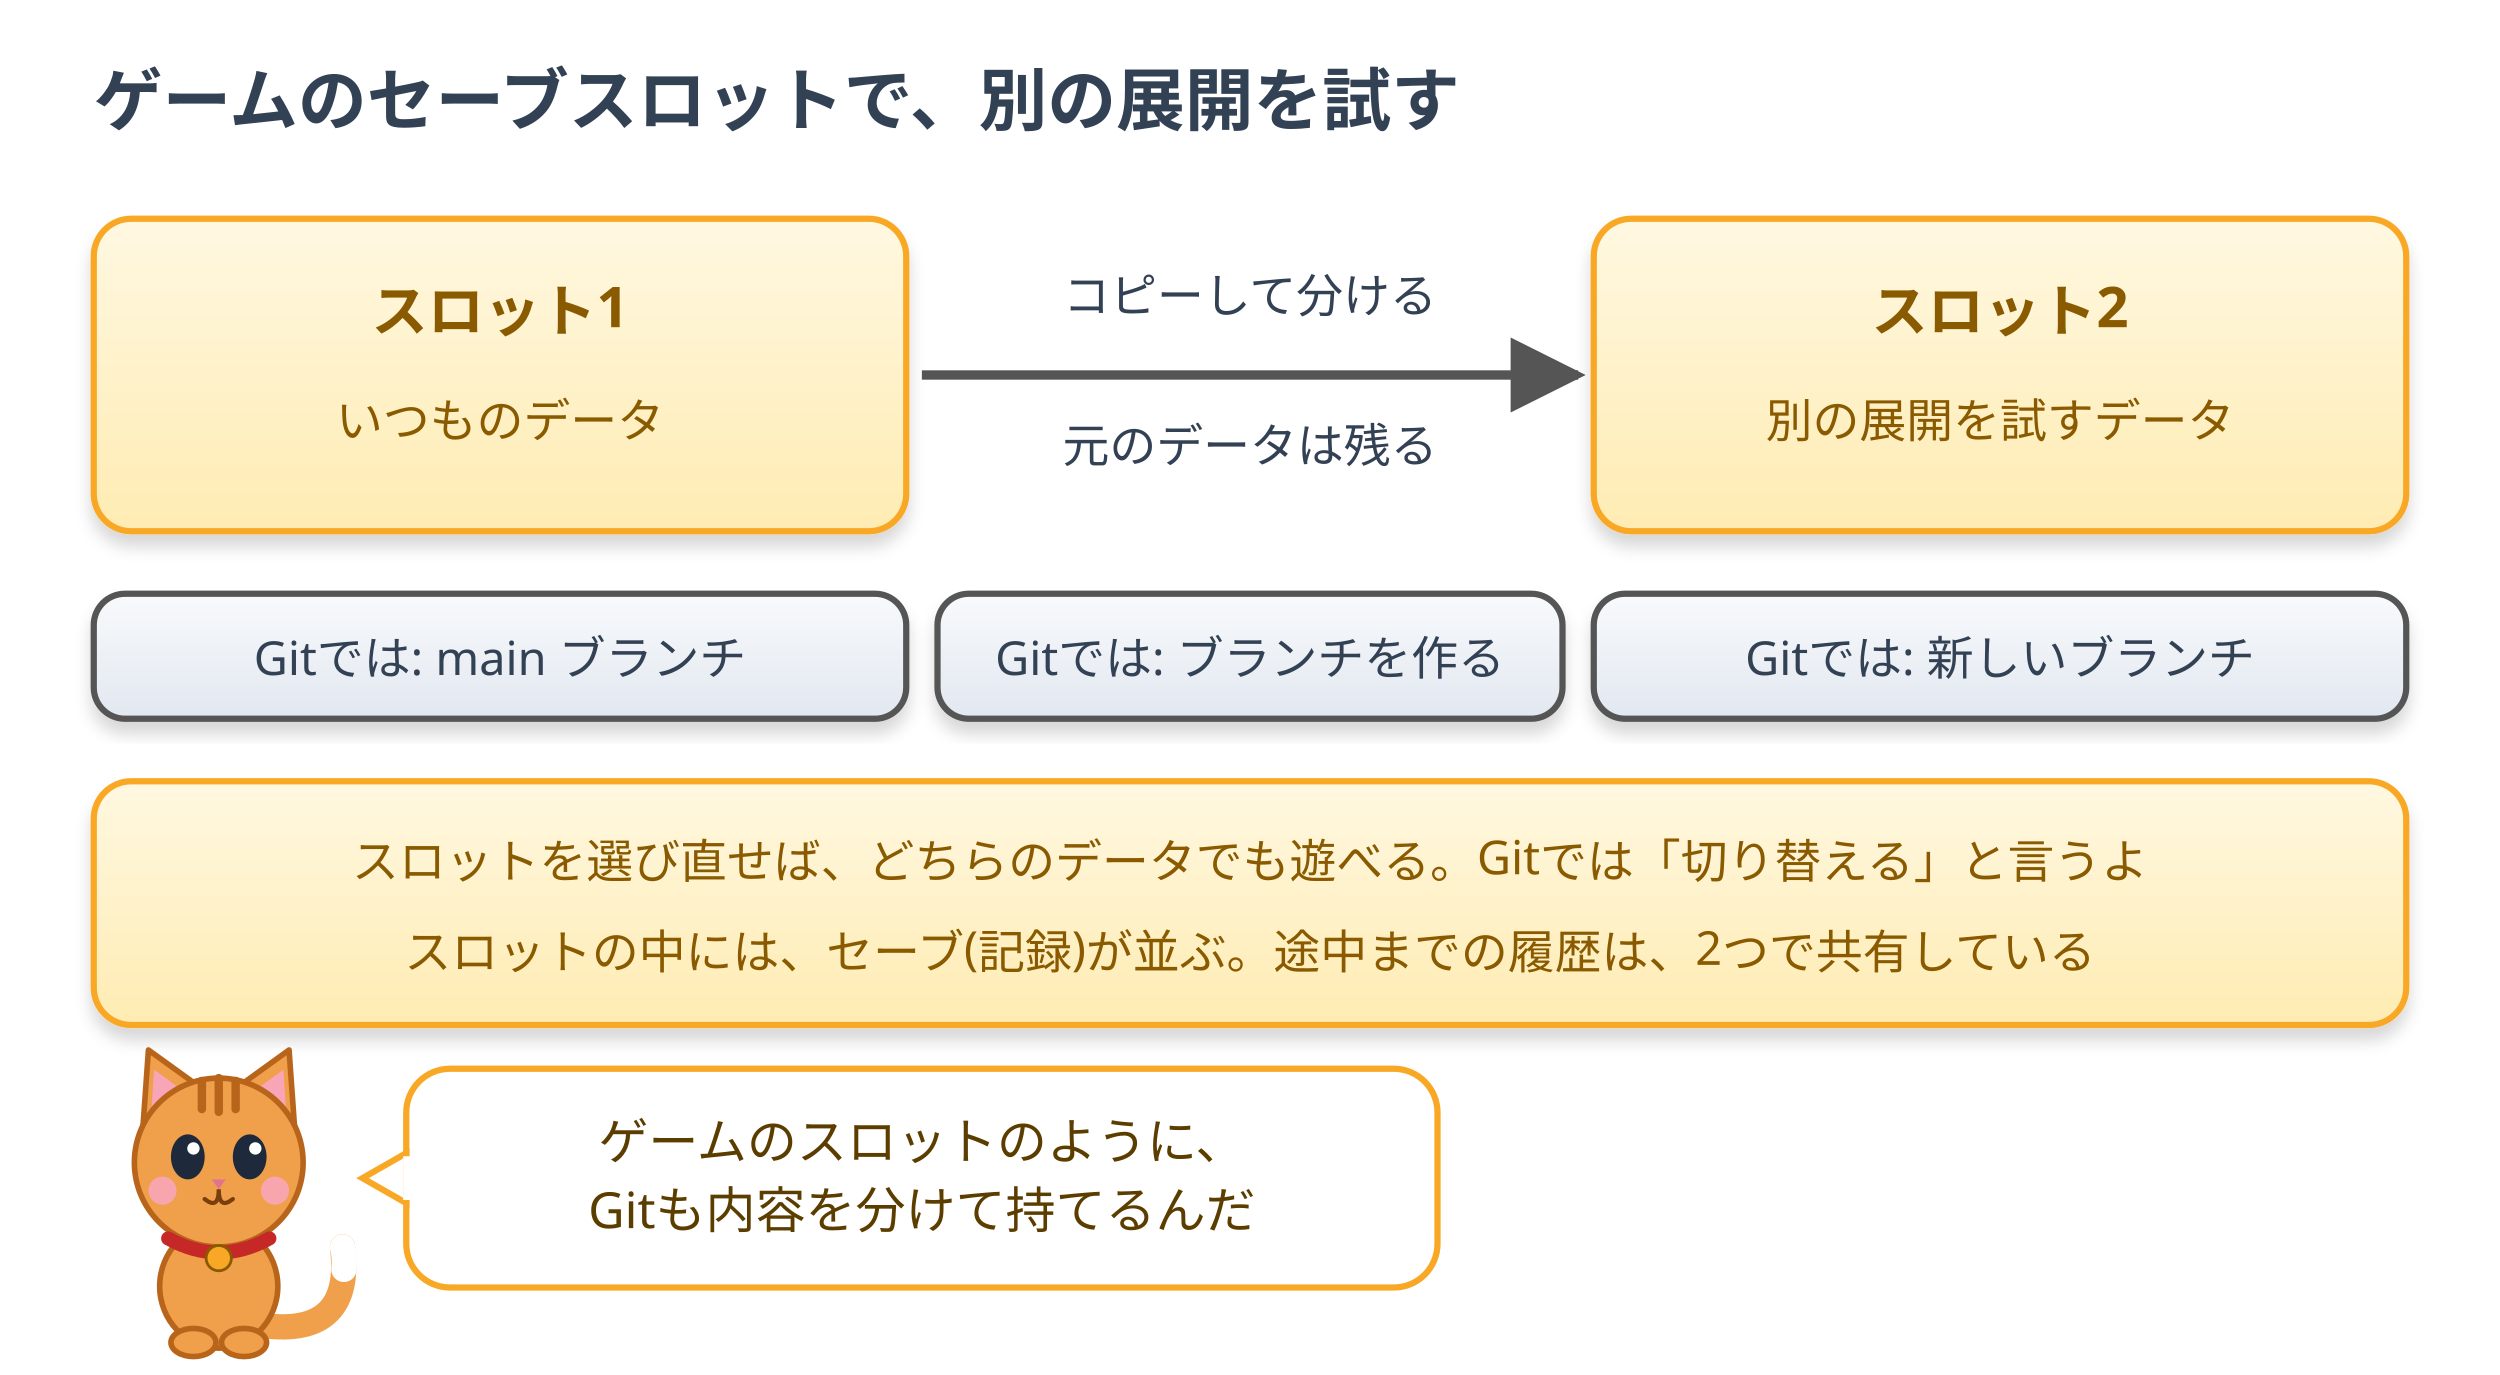
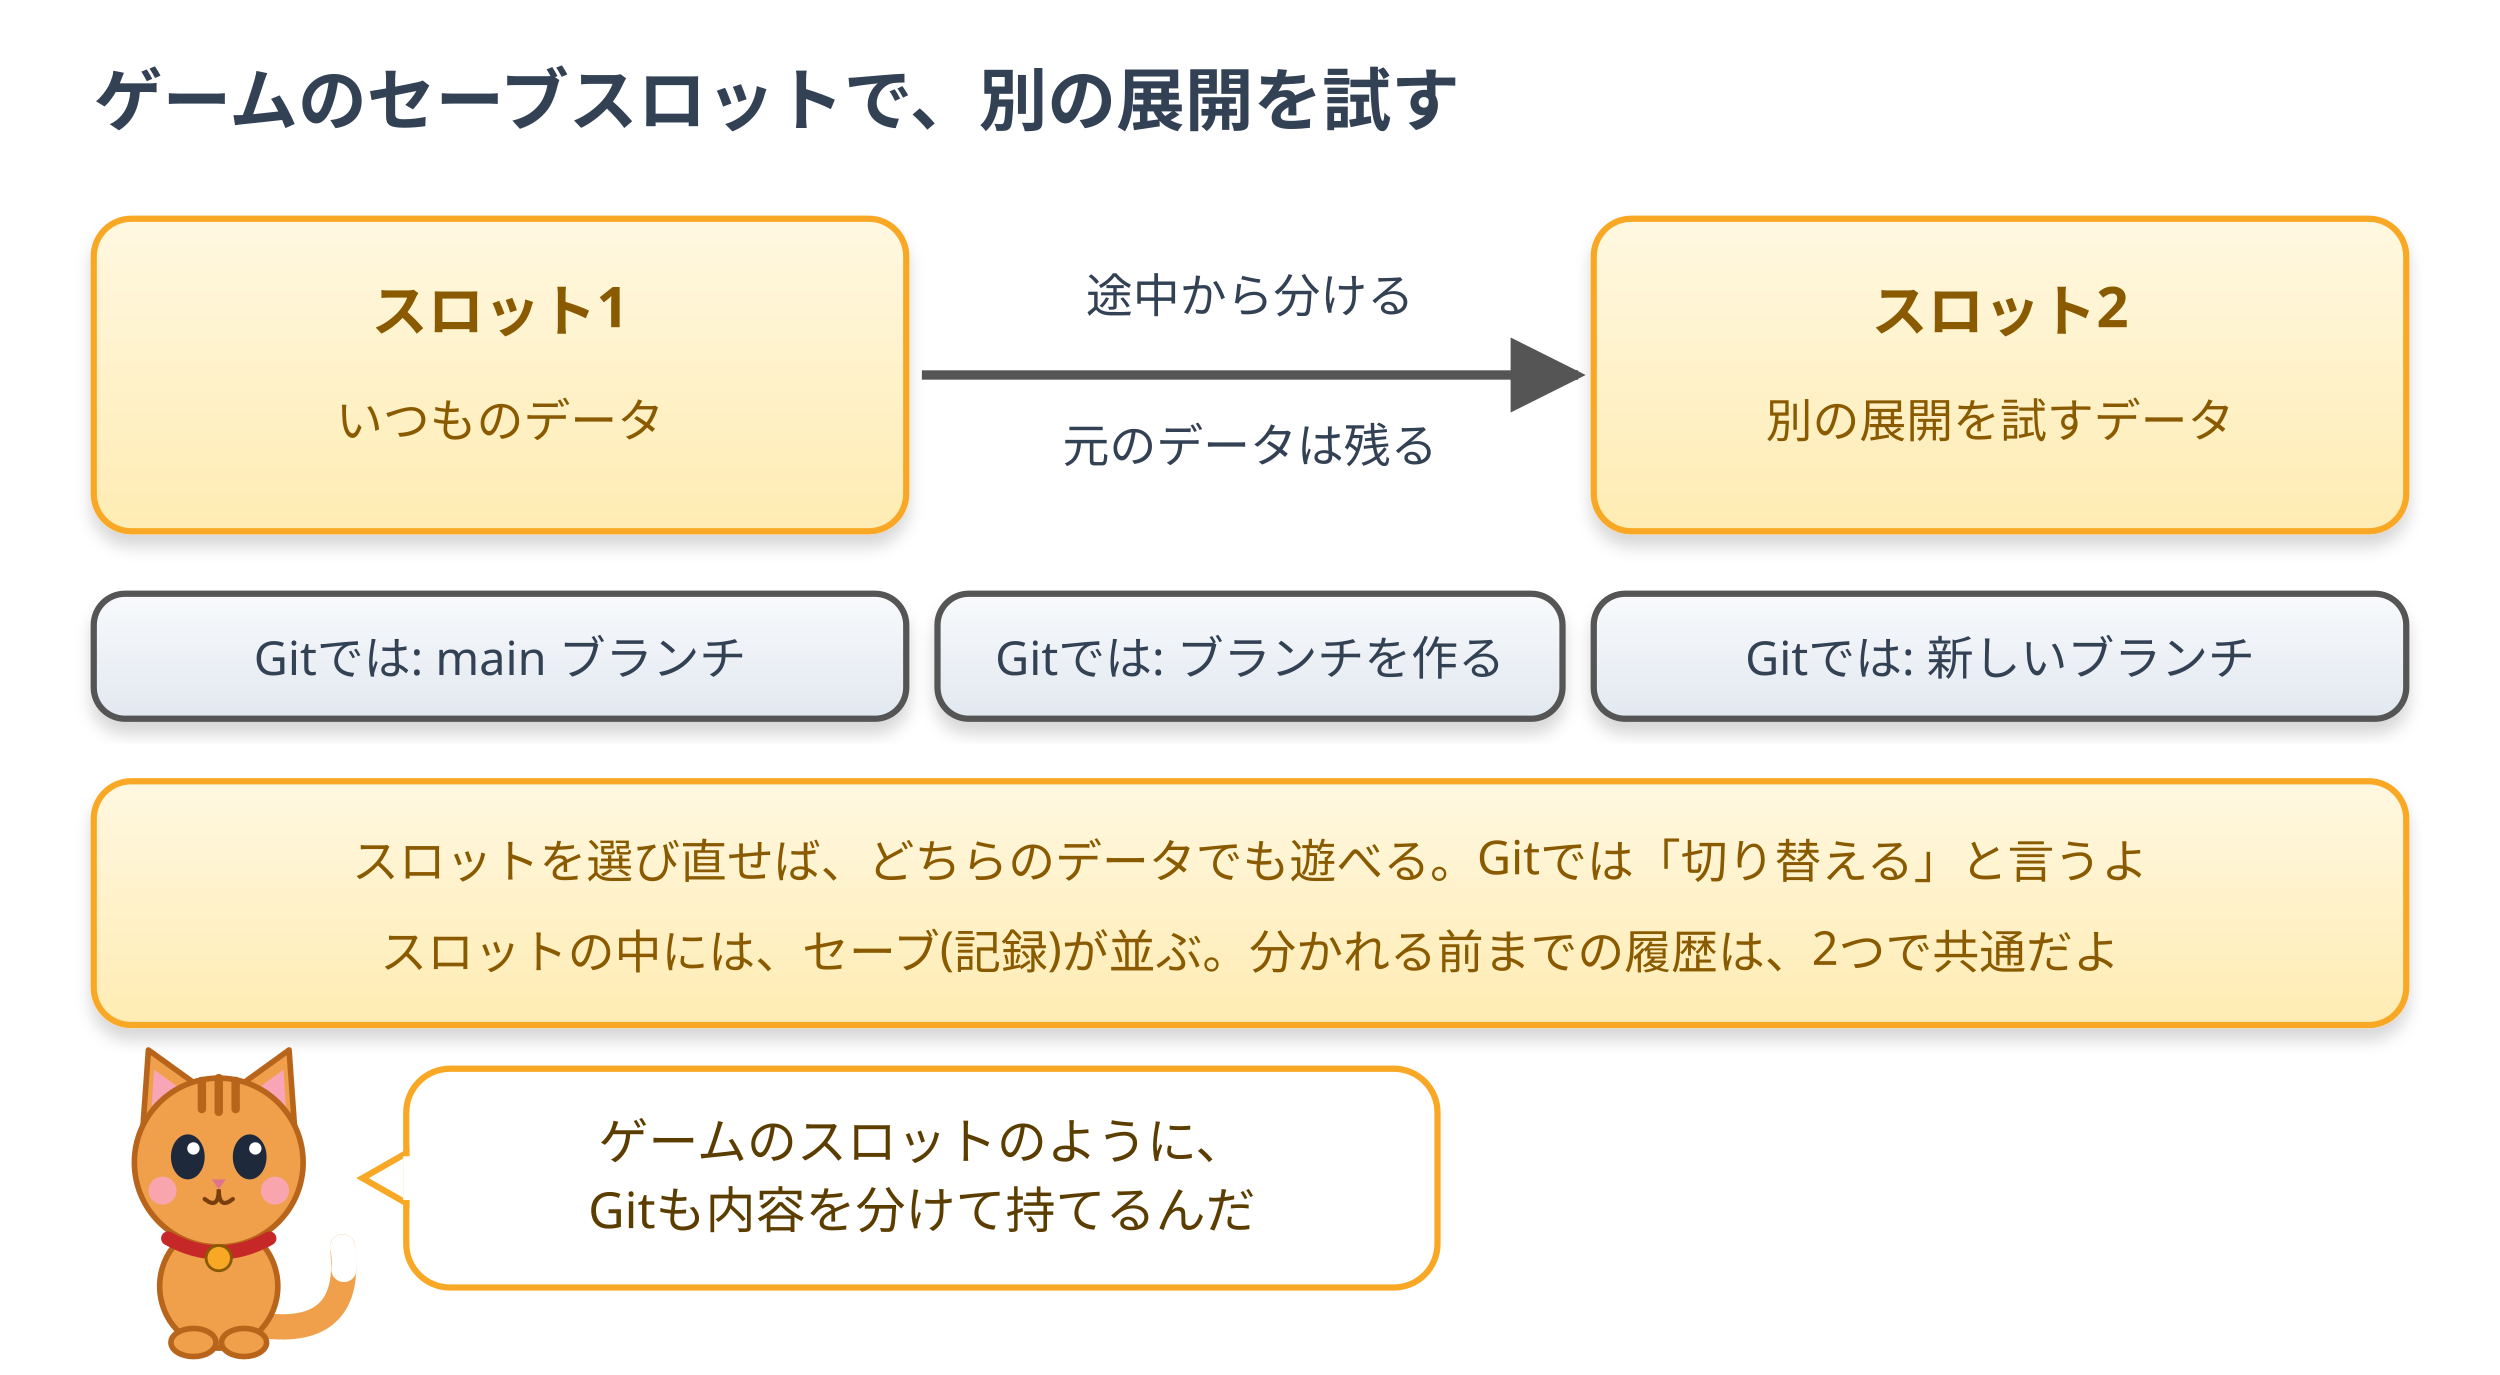
<svg xmlns="http://www.w3.org/2000/svg" viewBox="0 0 800 440" width="800" height="440" font-family="'Segoe UI','Yu Gothic UI','Meiryo',sans-serif" role="img">
  <defs>
    <filter id="sh" x="-10%" y="-10%" width="120%" height="130%">
      <feDropShadow dx="0" dy="4" stdDeviation="2.5" flood-color="#000" flood-opacity="0.16" />
    </filter>
    <linearGradient id="gGray" x1="0" y1="0" x2="0" y2="1">
      <stop offset="0" stop-color="#f8fafc" />
      <stop offset="1" stop-color="#e2e8f0" />
    </linearGradient>
    <linearGradient id="gYel" x1="0" y1="0" x2="0" y2="1">
      <stop offset="0" stop-color="#fff8e1" />
      <stop offset="1" stop-color="#ffecb3" />
    </linearGradient>
    <linearGradient id="gRed" x1="0" y1="0" x2="0" y2="1">
      <stop offset="0" stop-color="#ffebee" />
      <stop offset="1" stop-color="#ffd0d6" />
    </linearGradient>
    <linearGradient id="gGrn" x1="0" y1="0" x2="0" y2="1">
      <stop offset="0" stop-color="#e8f5e9" />
      <stop offset="1" stop-color="#c8e6c9" />
    </linearGradient>
    <marker id="ar" viewBox="0 0 10 10" refX="9" refY="5" markerWidth="8" markerHeight="8" orient="auto-start-reverse">
      <path d="M0 0L10 5L0 10z" fill="#555555" />
    </marker>
  </defs>
  <rect width="800" height="440" fill="#ffffff" />
  <text x="30" y="40" font-size="22" fill="#334155" text-anchor="start" font-weight="700">ゲームのセーブスロットで、別の展開を試す</text>
  <rect x="30" y="70" width="260" height="100" rx="12" fill="url(#gYel)" stroke="#f9a825" stroke-width="2" filter="url(#sh)" />
  <text x="160" y="106" font-size="18" fill="#8a5a00" text-anchor="middle" font-weight="700">スロット1</text>
  <text x="160" y="140" font-size="15" fill="#8a5a00" text-anchor="middle">いつものデータ</text>
  <line x1="295" y1="120" x2="505" y2="120" stroke="#555555" stroke-width="3" marker-end="url(#ar)" />
-   <text x="400" y="100" font-size="15" fill="#334155" text-anchor="middle">コピーして分ける</text>
+   <text x="400" y="100" font-size="15" fill="#334155" text-anchor="middle">途中から分ける</text>
  <text x="400" y="148" font-size="15" fill="#334155" text-anchor="middle">元のデータは残る</text>
  <rect x="510" y="70" width="260" height="100" rx="12" fill="url(#gYel)" stroke="#f9a825" stroke-width="2" filter="url(#sh)" />
  <text x="640" y="106" font-size="18" fill="#8a5a00" text-anchor="middle" font-weight="700">スロット2</text>
  <text x="640" y="140" font-size="15" fill="#8a5a00" text-anchor="middle">別の展開を試すデータ</text>
  <rect x="30" y="190" width="260" height="40" rx="10" fill="url(#gGray)" stroke="#555555" stroke-width="2" filter="url(#sh)" />
  <text x="160.0" y="216" font-size="15" fill="#334155" text-anchor="middle">Gitでは: main ブランチ</text>
  <rect x="300" y="190" width="200" height="40" rx="10" fill="url(#gGray)" stroke="#555555" stroke-width="2" filter="url(#sh)" />
  <text x="400.0" y="216" font-size="15" fill="#334155" text-anchor="middle">Gitでは: ブランチを作る</text>
  <rect x="510" y="190" width="260" height="40" rx="10" fill="url(#gGray)" stroke="#555555" stroke-width="2" filter="url(#sh)" />
  <text x="640.0" y="216" font-size="15" fill="#334155" text-anchor="middle">Gitでは: 新しいブランチ</text>
  <rect x="30" y="250" width="740" height="78" rx="12" fill="url(#gYel)" stroke="#f9a825" stroke-width="2" filter="url(#sh)" />
  <text x="400" y="281" font-size="15" fill="#8a5a00" text-anchor="middle">スロットを選び直せば、どちらのデータでも遊べる。Gitでは「切り替える」と言うよ</text>
-   <text x="400" y="310" font-size="15" fill="#8a5a00" text-anchor="middle">スロットの中には、セーブ(記録)が並ぶ。途中までの履歴は、2つで共有している</text>
+   <text x="400" y="310" font-size="15" fill="#8a5a00" text-anchor="middle">スロットの中には、セーブ(記録)が並ぶ。分かれる前までの履歴は、2つで共通だよ</text>
  <g transform="translate(70 372) scale(0.9)">
    <path d="M16 58 Q48 62 44 30" fill="none" stroke="#f0a04b" stroke-width="9" stroke-linecap="round" />
    <path d="M44.5 38 Q45 34 44 30" fill="none" stroke="#ffffff" stroke-width="9" stroke-linecap="round" />
    <ellipse cx="0" cy="44" rx="21" ry="22" fill="#f0a04b" stroke="#b8651b" stroke-width="2" />
    <ellipse cx="-9" cy="64" rx="8" ry="5" fill="#f0a04b" stroke="#b8651b" stroke-width="2" />
    <ellipse cx="9" cy="64" rx="8" ry="5" fill="#f0a04b" stroke="#b8651b" stroke-width="2" />
    <polygon points="-27,-12 -25,-40 -7,-27" fill="#f0a04b" stroke="#b8651b" stroke-width="2" stroke-linejoin="round" />
    <polygon points="27,-12 25,-40 7,-27" fill="#f0a04b" stroke="#b8651b" stroke-width="2" stroke-linejoin="round" />
    <polygon points="-24,-17 -23,-33 -12,-25" fill="#f8a5b8" />
    <polygon points="24,-17 23,-33 12,-25" fill="#f8a5b8" />
    <circle cx="0" cy="0" r="30" fill="#f0a04b" stroke="#b8651b" stroke-width="2" />
    <path d="M-6 -29 L-6 -19 M0 -30 L0 -18 M6 -29 L6 -19" stroke="#b8651b" stroke-width="3" stroke-linecap="round" />
    <ellipse cx="-11" cy="-2" rx="6" ry="8" fill="#1e293b" />
    <circle cx="-9" cy="-5" r="2.2" fill="#fff" />
    <ellipse cx="11" cy="-2" rx="6" ry="8" fill="#1e293b" />
    <circle cx="13" cy="-5" r="2.2" fill="#fff" />
    <circle cx="-20" cy="10" r="5" fill="#f8a5b8" opacity="0.9" />
    <circle cx="20" cy="10" r="5" fill="#f8a5b8" opacity="0.9" />
    <polygon points="-2.5,6 2.5,6 0,9.5" fill="#e0748f" />
    <path d="M-5 13 Q0 17 0 9.5 Q0 17 5 13" fill="none" stroke="#7a3d0d" stroke-width="1.5" stroke-linecap="round" />
    <path d="M-18 27 Q0 37 18 27" fill="none" stroke="#c62828" stroke-width="5" stroke-linecap="round" />
    <circle cx="0" cy="34" r="4.5" fill="#f9a825" stroke="#8a5a00" stroke-width="1" />
  </g>
  <rect x="130" y="342" width="330" height="70" rx="14" fill="#ffffff" stroke="#f9a825" stroke-width="2" />
  <polygon points="130,369.0 116,377.0 130,385.0" fill="#ffffff" stroke="#f9a825" stroke-width="2" />
  <rect x="129" y="370.0" width="3" height="14" fill="#ffffff" />
  <text x="295.0" y="371.0" font-size="16" fill="#5c3d00" text-anchor="middle">ゲームのスロットのように、</text>
  <text x="295.0" y="393.0" font-size="16" fill="#5c3d00" text-anchor="middle">Gitも内容を分けて持てるんだ</text>
</svg>
